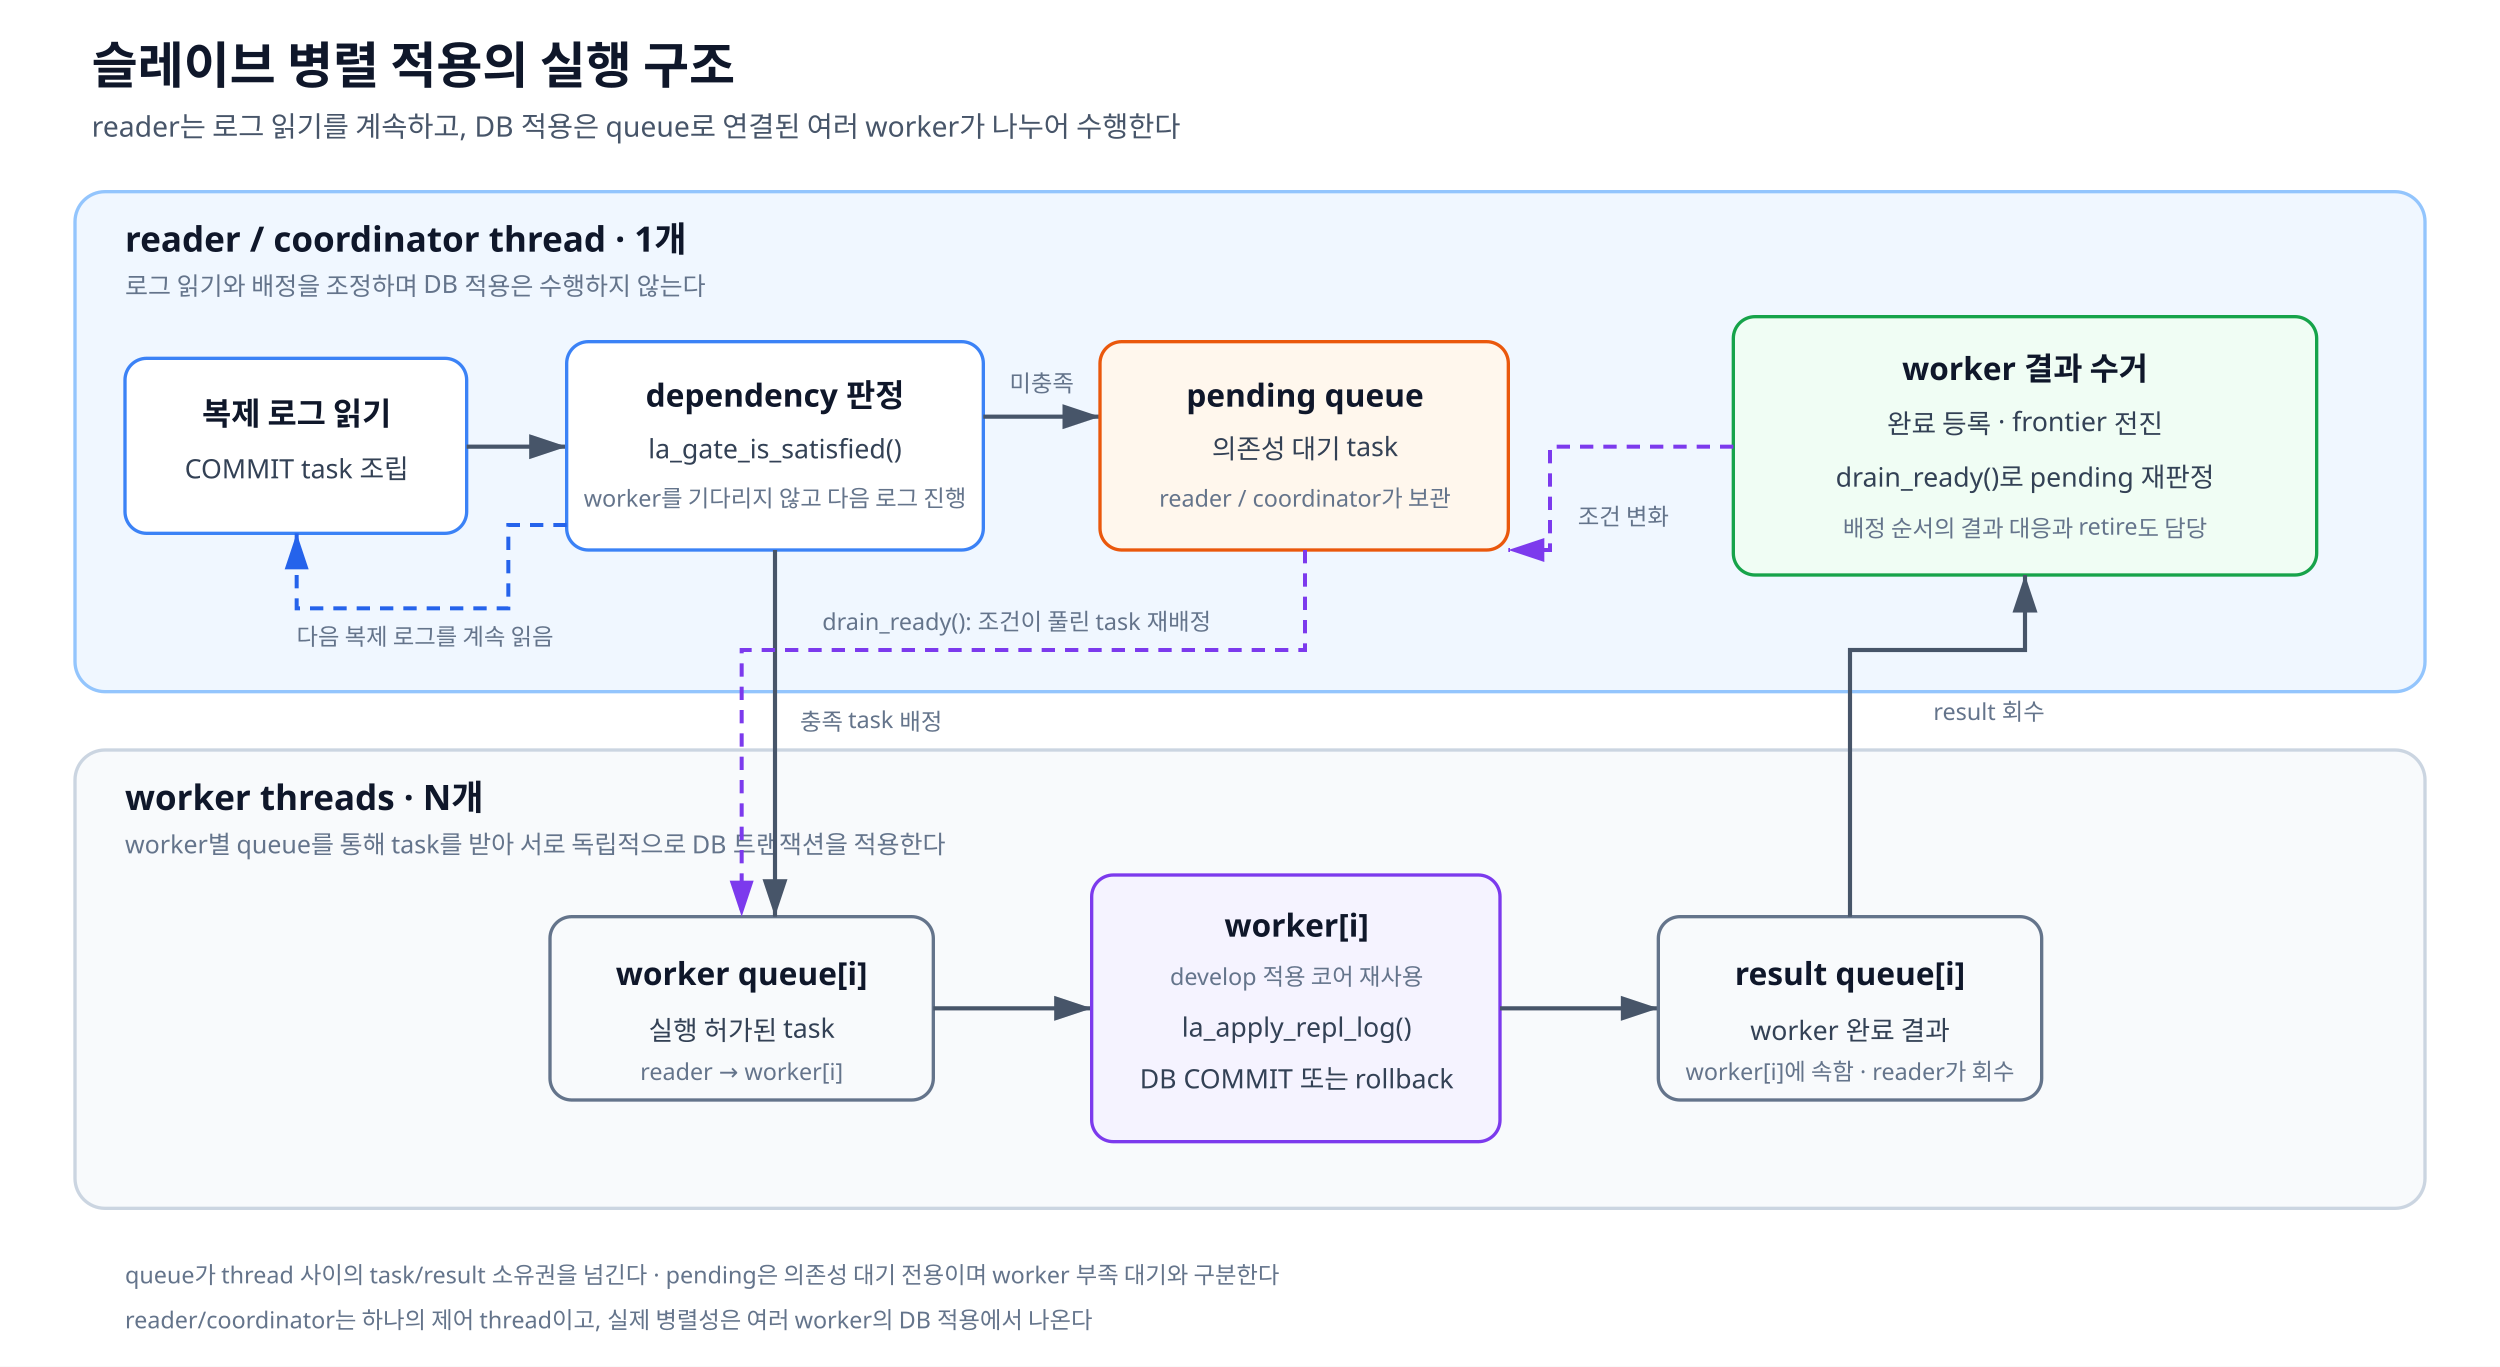
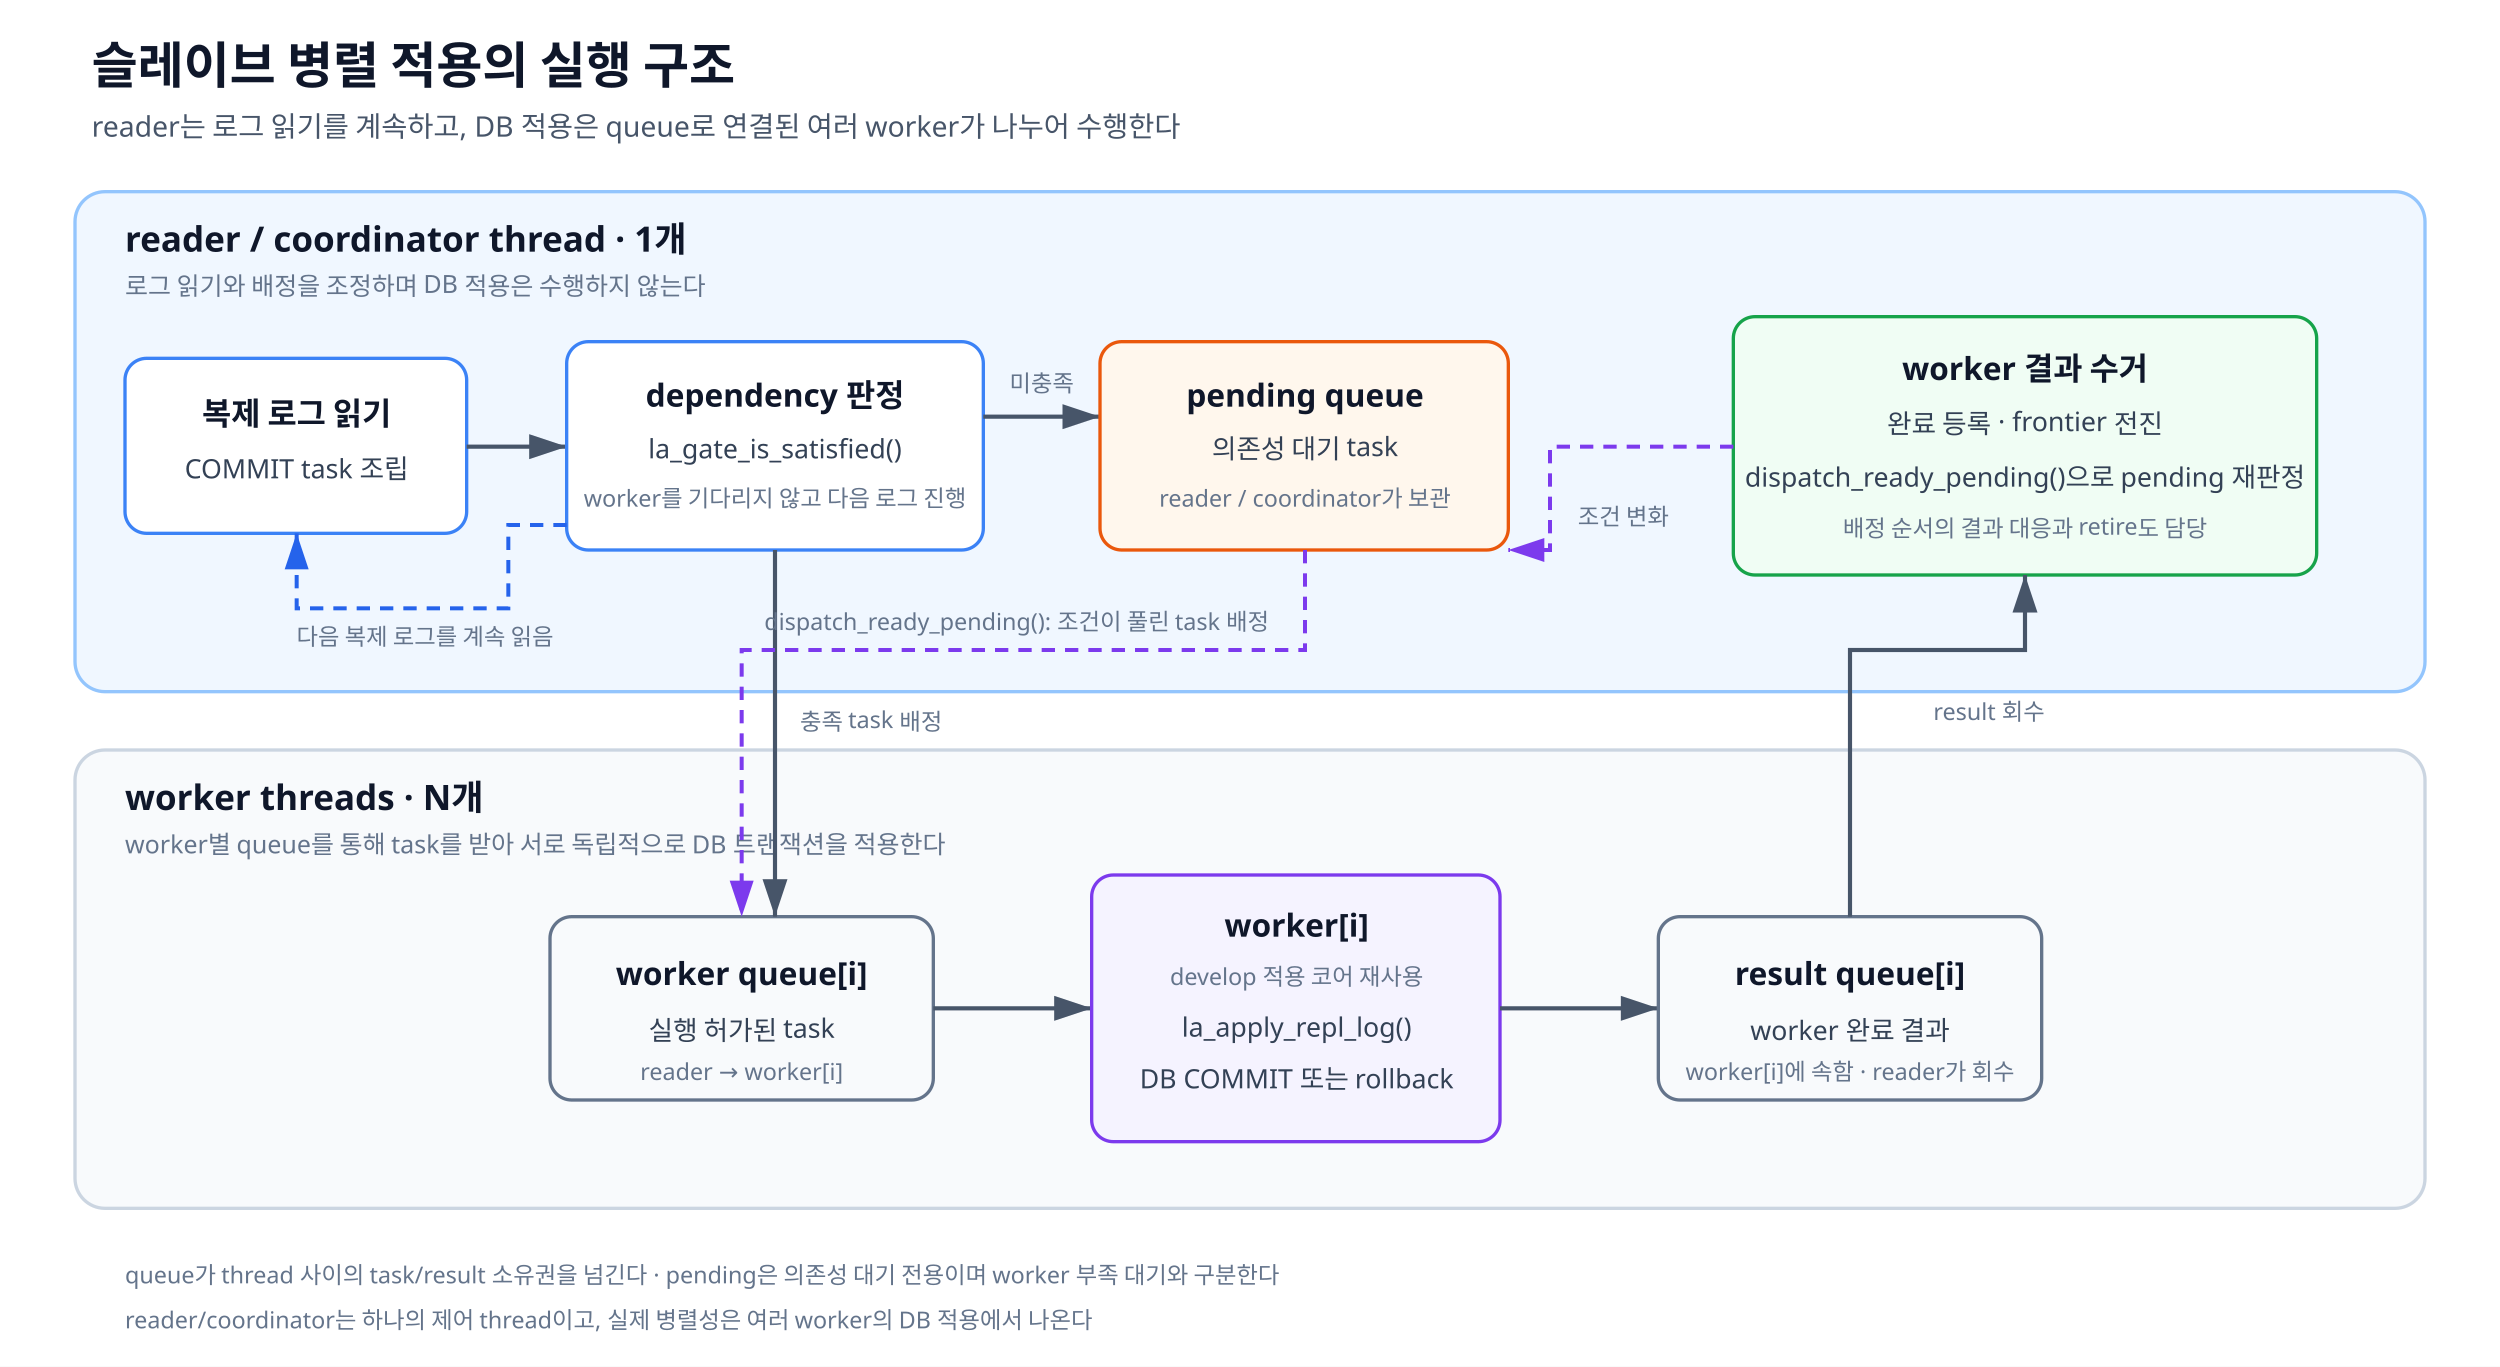
<svg xmlns="http://www.w3.org/2000/svg" width="1500" height="820" viewBox="0 0 1500 820">
  <defs>
    <style>
      .title{font:700 30px sans-serif;fill:#0f172a}.sub{font:500 17px sans-serif;fill:#475569}
      .laneTitle{font:700 21px sans-serif;fill:#0f172a}.laneSub{font:500 15px sans-serif;fill:#64748b}
      .head{font:700 19px sans-serif;fill:#0f172a}.body{font:500 16px sans-serif;fill:#334155}.small{font:500 14px sans-serif;fill:#64748b}
      .readerLane{fill:#f0f7ff;stroke:#93c5fd;stroke-width:2;rx:18}.workerLane{fill:#f8fafc;stroke:#cbd5e1;stroke-width:2;rx:18}
      .box{fill:#fff;stroke:#94a3b8;stroke-width:2;rx:13}.reader{fill:#fff;stroke:#3b82f6}.pending{fill:#fff7ed;stroke:#ea580c}.queue{fill:#f8fafc;stroke:#64748b}.worker{fill:#f5f3ff;stroke:#7c3aed}.result{fill:#f0fdf4;stroke:#16a34a}
      .arrow{fill:none;stroke:#475569;stroke-width:2.5;marker-end:url(#arrow)}.control{fill:none;stroke:#2563eb;stroke-width:2.4;stroke-dasharray:8 6;marker-end:url(#blue)}.feedback{fill:none;stroke:#7c3aed;stroke-width:2.4;stroke-dasharray:8 6;marker-end:url(#purple)}
    </style>
    <marker id="arrow" markerWidth="10" markerHeight="10" refX="9" refY="3" orient="auto">
      <path d="M0,0 L9,3 L0,6 Z" fill="#475569" />
    </marker>
    <marker id="blue" markerWidth="10" markerHeight="10" refX="9" refY="3" orient="auto">
      <path d="M0,0 L9,3 L0,6 Z" fill="#2563eb" />
    </marker>
    <marker id="purple" markerWidth="10" markerHeight="10" refX="9" refY="3" orient="auto">
      <path d="M0,0 L9,3 L0,6 Z" fill="#7c3aed" />
    </marker>
  </defs>
  <rect width="1500" height="820" fill="#fff" />
  <text x="55" y="50" class="title">슬레이브 병렬 적용의 실행 구조</text>
  <text x="55" y="82" class="sub">reader는 로그 읽기를 계속하고, DB 적용은 queue로 연결된 여러 worker가 나누어 수행한다</text>
  <rect x="45" y="115" width="1410" height="300" class="readerLane" />
  <text x="75" y="151" class="laneTitle">reader / coordinator thread · 1개</text>
  <text x="75" y="177" class="laneSub">로그 읽기와 배정을 조정하며 DB 적용은 수행하지 않는다</text>
  <rect x="75" y="215" width="205" height="105" class="box reader" />
  <text x="178" y="255" text-anchor="middle" class="head">복제 로그 읽기</text>
  <text x="178" y="287" text-anchor="middle" class="body">COMMIT task 조립</text>
  <path d="M280 268 H340" class="arrow" />
  <rect x="340" y="205" width="250" height="125" class="box reader" />
  <text x="465" y="244" text-anchor="middle" class="head">dependency 판정</text>
  <text x="465" y="275" text-anchor="middle" class="body">la_gate_is_satisfied()</text>
  <text x="465" y="304" text-anchor="middle" class="small">worker를 기다리지 않고 다음 로그 진행</text>
  <path d="M590 250 H660" class="arrow" />
  <text x="625" y="235" text-anchor="middle" class="small">미충족</text>
  <rect x="660" y="205" width="245" height="125" class="box pending" />
  <text x="783" y="244" text-anchor="middle" class="head">pending queue</text>
  <text x="783" y="275" text-anchor="middle" class="body">의존성 대기 task</text>
  <text x="783" y="304" text-anchor="middle" class="small">reader / coordinator가 보관</text>
  <rect x="1040" y="190" width="350" height="155" class="box result" />
  <text x="1215" y="228" text-anchor="middle" class="head">worker 결과 수거</text>
  <text x="1215" y="260" text-anchor="middle" class="body">완료 등록 · frontier 전진</text>
-   <text x="1215" y="292" text-anchor="middle" class="body">drain_ready()로 pending 재판정</text>
+   <text x="1215" y="292" text-anchor="middle" class="body">dispatch_ready_pending()으로 pending 재판정</text>
  <text x="1215" y="322" text-anchor="middle" class="small">배정 순서의 결과 대응과 retire도 담당</text>
  <path d="M1040 268 H930 V330 H905" class="feedback" />
  <text x="974" y="315" text-anchor="middle" class="small">조건 변화</text>
  <rect x="45" y="450" width="1410" height="275" class="workerLane" />
  <text x="75" y="486" class="laneTitle">worker threads · N개</text>
  <text x="75" y="512" class="laneSub">worker별 queue를 통해 task를 받아 서로 독립적으로 DB 트랜잭션을 적용한다</text>
  <rect x="330" y="550" width="230" height="110" class="box queue" />
  <text x="445" y="591" text-anchor="middle" class="head">worker queue[i]</text>
  <text x="445" y="624" text-anchor="middle" class="body">실행 허가된 task</text>
  <text x="445" y="648" text-anchor="middle" class="small">reader → worker[i]</text>
  <path d="M560 605 H655" class="arrow" />
  <rect x="655" y="525" width="245" height="160" class="box worker" />
  <text x="778" y="562" text-anchor="middle" class="head">worker[i]</text>
  <text x="778" y="591" text-anchor="middle" class="small">develop 적용 코어 재사용</text>
  <text x="778" y="622" text-anchor="middle" class="body">la_apply_repl_log()</text>
  <text x="778" y="653" text-anchor="middle" class="body">DB COMMIT 또는 rollback</text>
  <path d="M900 605 H995" class="arrow" />
  <rect x="995" y="550" width="230" height="110" class="box queue" />
  <text x="1110" y="591" text-anchor="middle" class="head">result queue[i]</text>
  <text x="1110" y="624" text-anchor="middle" class="body">worker 완료 결과</text>
  <text x="1110" y="648" text-anchor="middle" class="small">worker[i]에 속함 · reader가 회수</text>
  <path d="M465 330 V550" class="arrow" />
  <text x="480" y="438" class="small">충족 task 배정</text>
  <path d="M783 330 V390 H445 V550" class="feedback" />
-   <text x="610" y="378" text-anchor="middle" class="small">drain_ready(): 조건이 풀린 task 재배정</text>
+   <text x="610" y="378" text-anchor="middle" class="small">dispatch_ready_pending(): 조건이 풀린 task 배정</text>
  <path d="M1110 550 V390 H1215 V345" class="arrow" />
  <text x="1160" y="432" class="small">result 회수</text>
  <path d="M340 315 H305 V365 H178 V320" class="control" />
  <text x="255" y="387" text-anchor="middle" class="small">다음 복제 로그를 계속 읽음</text>
  <text x="75" y="770" class="small">queue가 thread 사이의 task/result 소유권을 넘긴다 · pending은 의존성 대기 전용이며 worker 부족 대기와 구분한다</text>
  <text x="75" y="797" class="small">reader/coordinator는 하나의 제어 thread이고, 실제 병렬성은 여러 worker의 DB 적용에서 나온다</text>
</svg>
